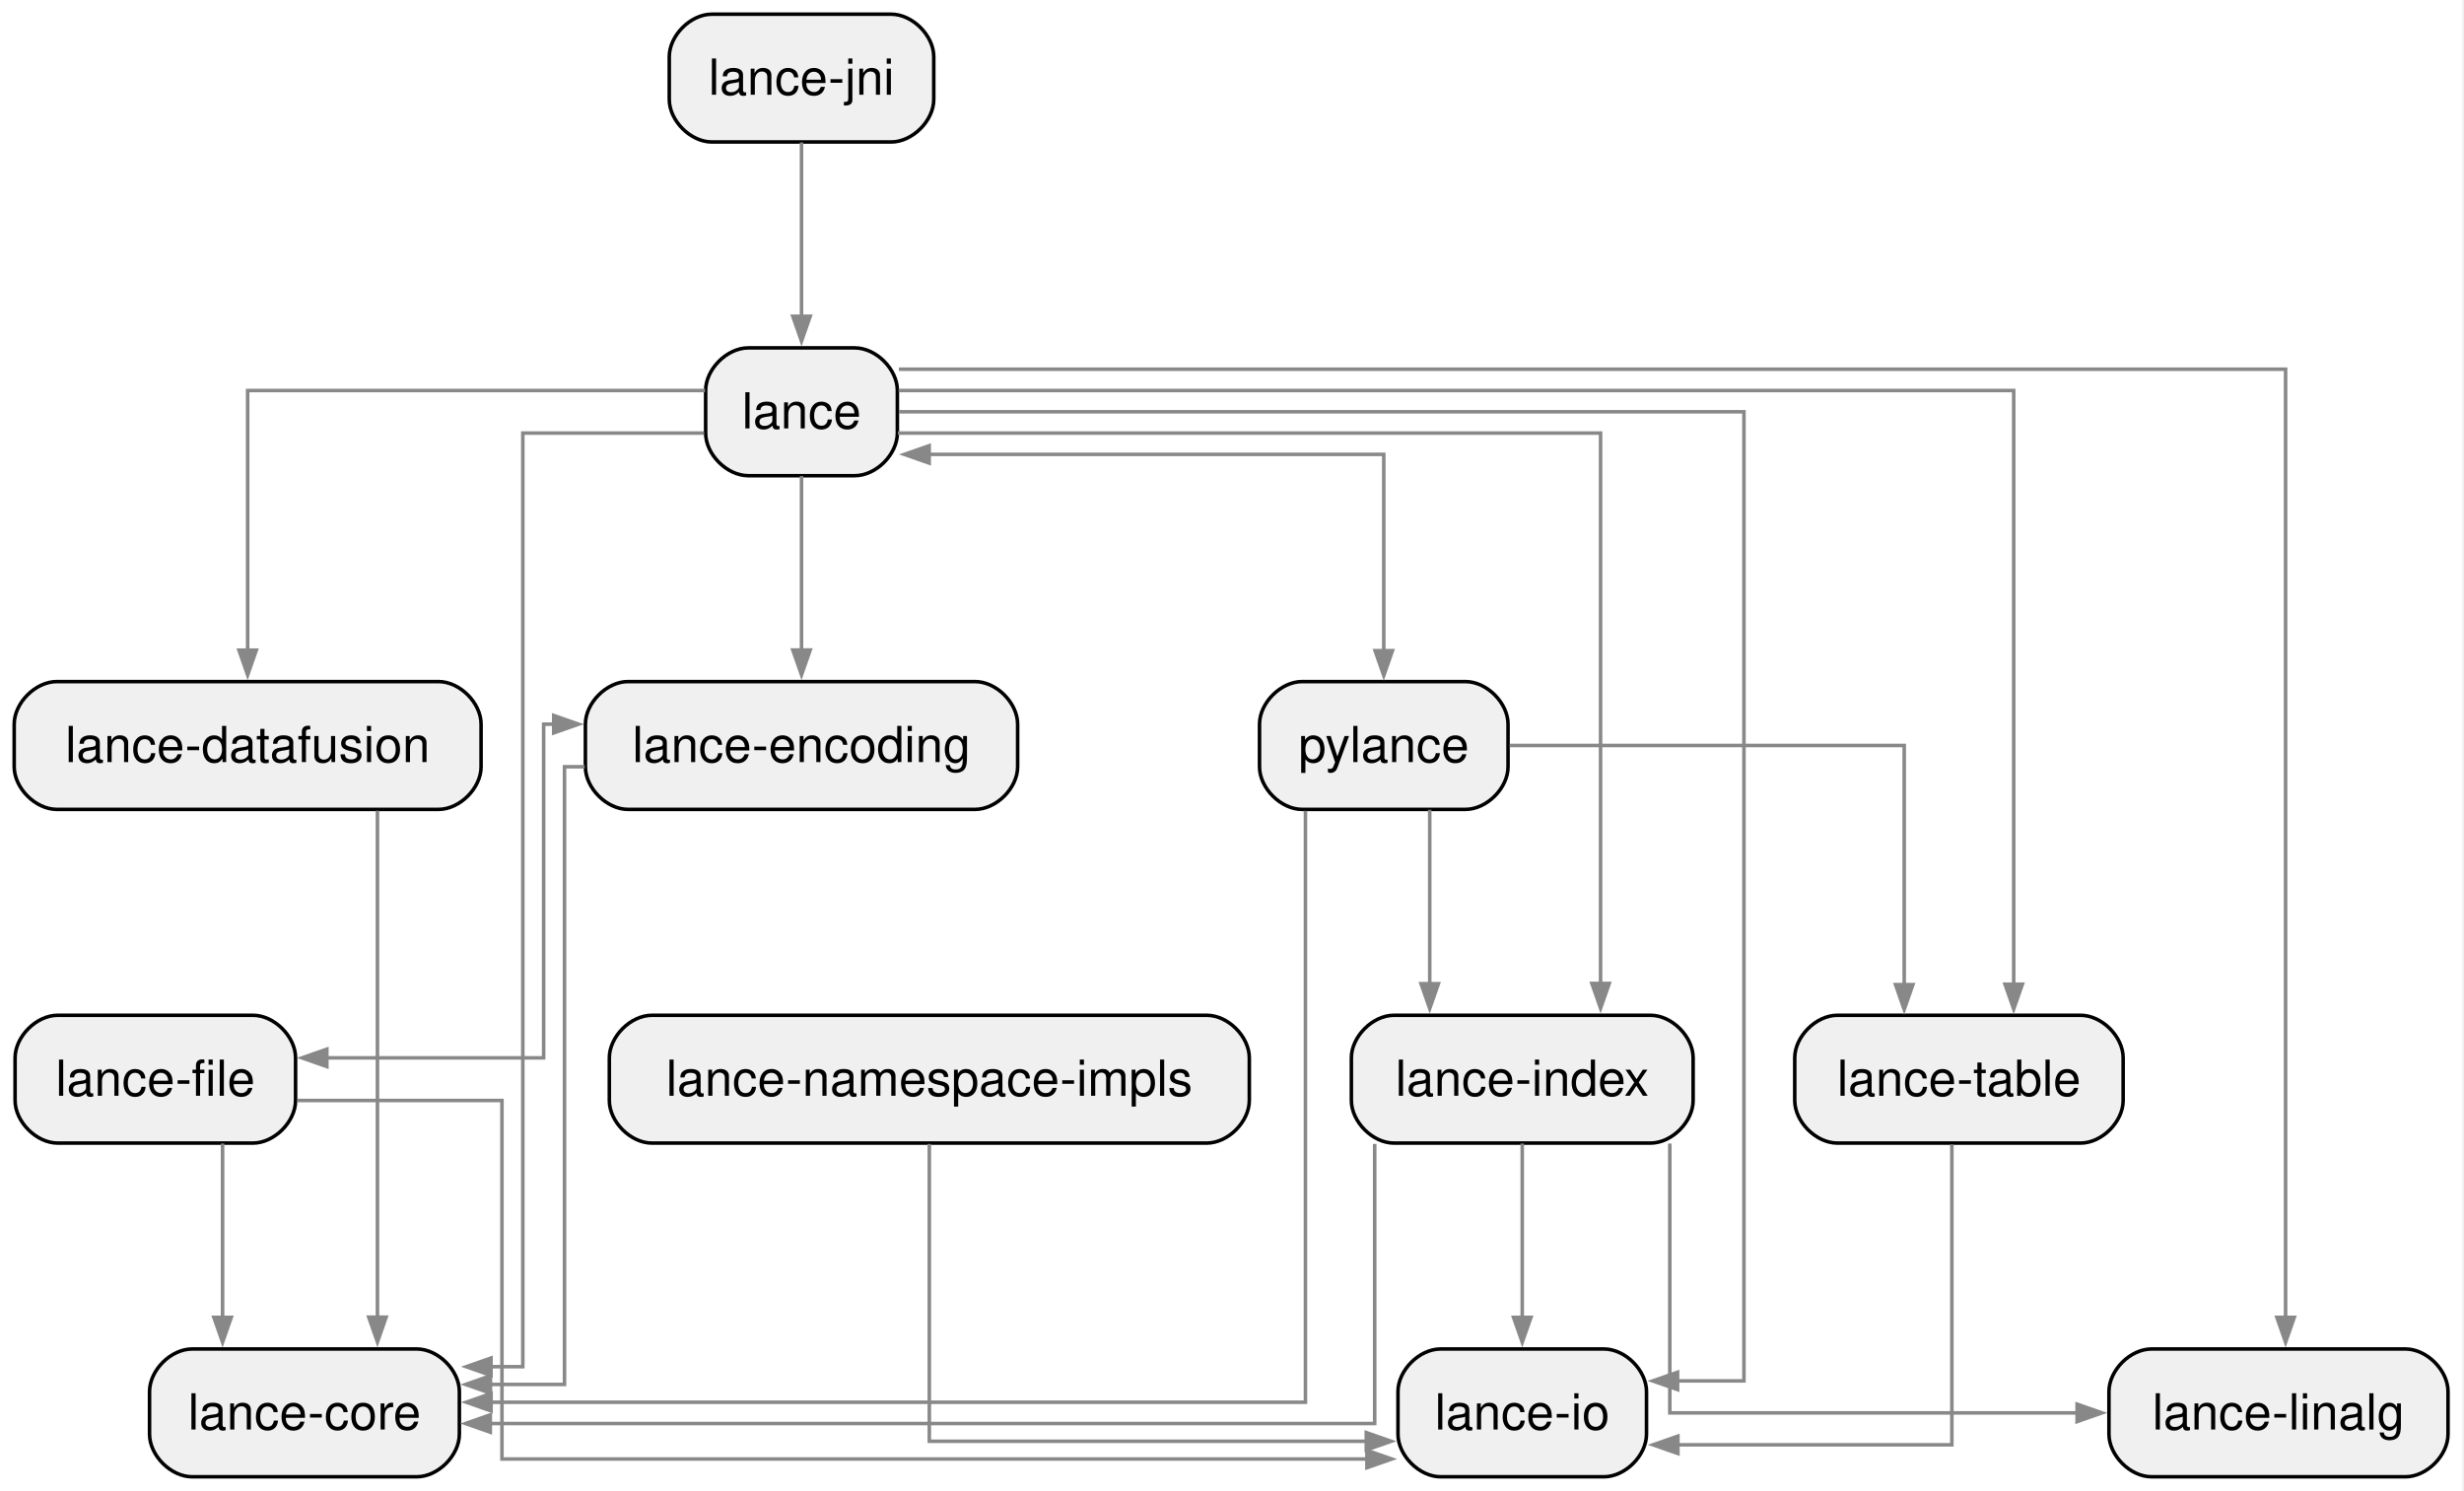
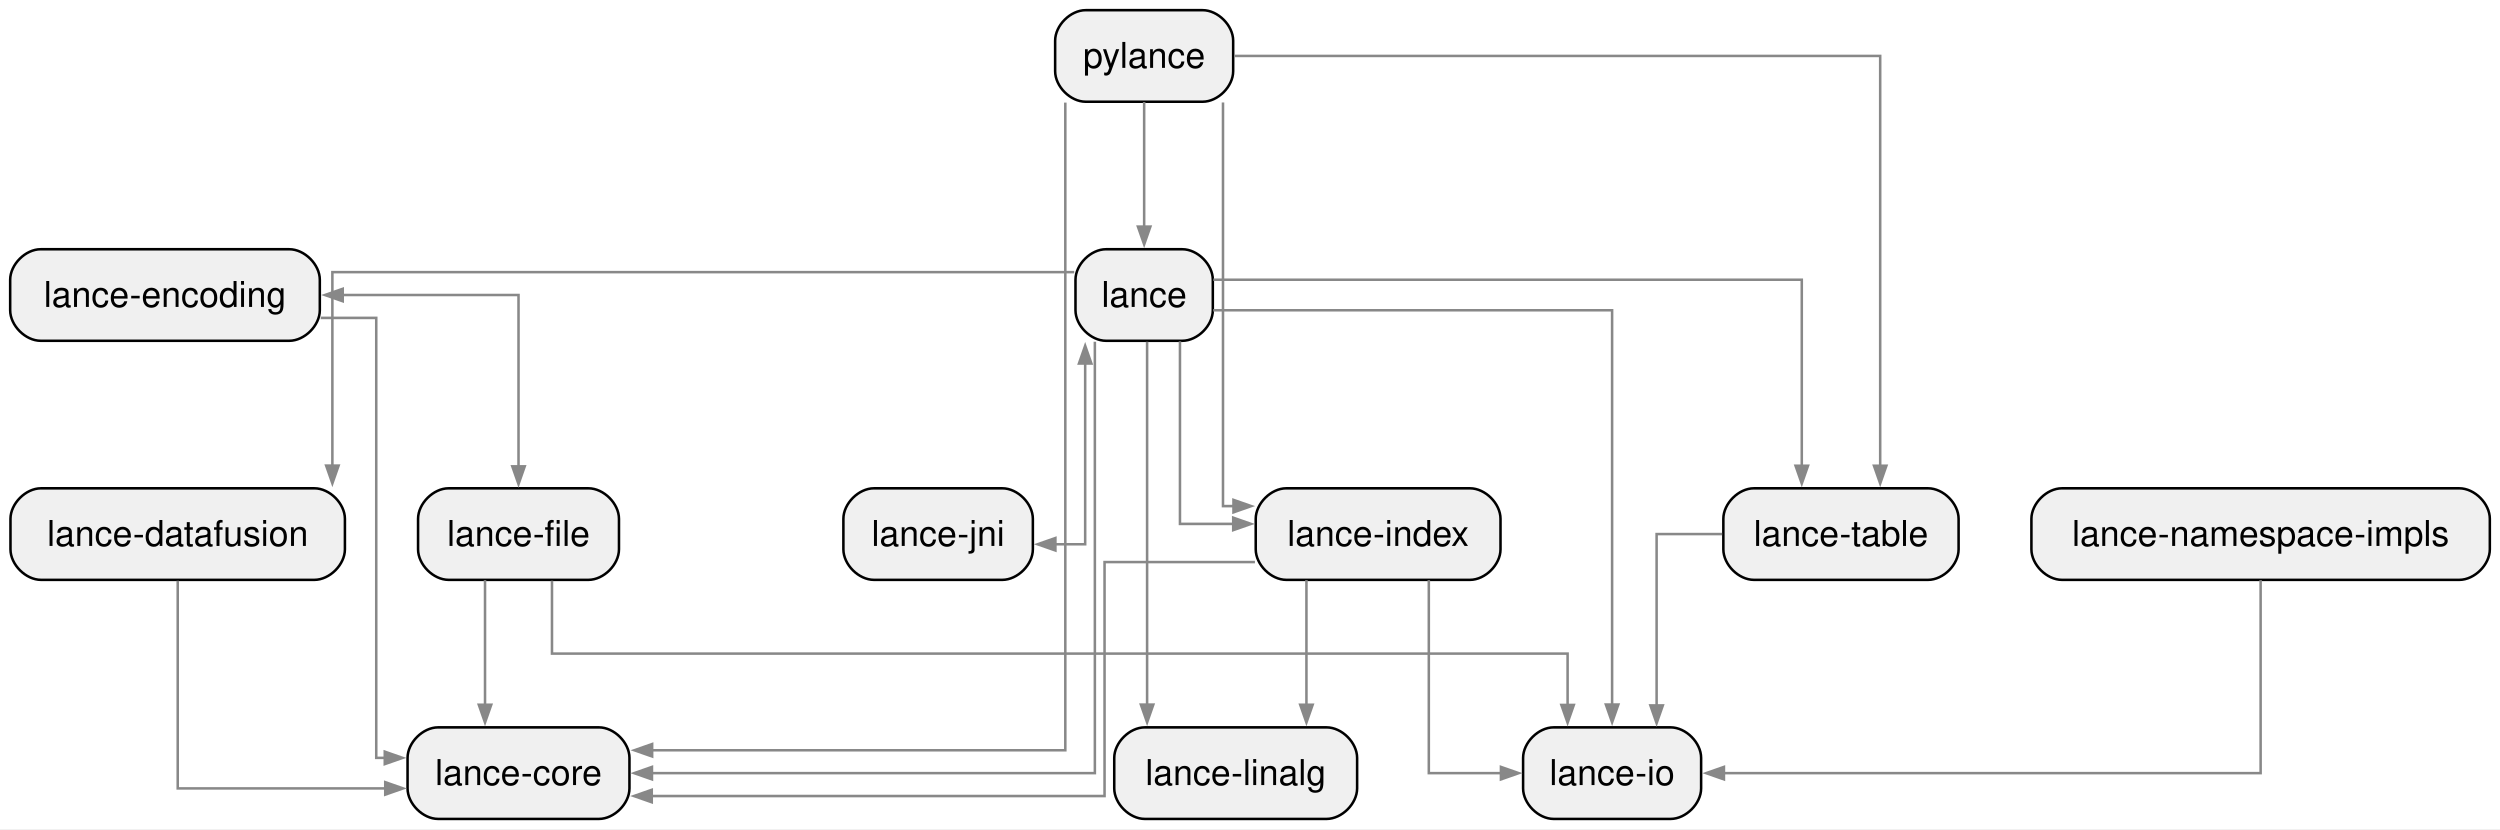
- <svg xmlns="http://www.w3.org/2000/svg" width="694pt" height="420pt" viewBox="0.00 0.00 694.00 420.00">
-   <g id="graph0" class="graph" transform="scale(1 1) rotate(0) translate(4 416)">
-     <polygon fill="white" stroke="none" points="-4,4 -4,-416 689.5,-416 689.5,4 -4,4" />
+ <svg xmlns="http://www.w3.org/2000/svg" width="983pt" height="326pt" viewBox="0.00 0.00 983.00 326.00">
+   <g id="graph0" class="graph" transform="scale(1 1) rotate(0) translate(4 322)">
+     <polygon fill="white" stroke="none" points="-4,4 -4,-322 979,-322 979,4 -4,4" />
    <g id="node1" class="node">
-       <path fill="#f0f0f0" stroke="black" d="M236.75,-318C236.75,-318 206.75,-318 206.75,-318 200.75,-318 194.75,-312 194.75,-306 194.75,-306 194.75,-294 194.75,-294 194.75,-288 200.75,-282 206.75,-282 206.75,-282 236.75,-282 236.75,-282 242.75,-282 248.75,-288 248.75,-294 248.75,-294 248.75,-306 248.75,-306 248.75,-312 242.75,-318 236.75,-318" />
-       <text xml:space="preserve" text-anchor="middle" x="221.75" y="-295.32" font-family="Helvetica,sans-Serif" font-size="14.00">lance</text>
+       <path fill="#f0f0f0" stroke="black" d="M460.88,-224C460.88,-224 430.88,-224 430.88,-224 424.88,-224 418.88,-218 418.88,-212 418.88,-212 418.88,-200 418.88,-200 418.88,-194 424.88,-188 430.88,-188 430.88,-188 460.88,-188 460.88,-188 466.88,-188 472.88,-194 472.88,-200 472.88,-200 472.88,-212 472.88,-212 472.88,-218 466.88,-224 460.88,-224" />
+       <text xml:space="preserve" text-anchor="middle" x="445.88" y="-201.32" font-family="Helvetica,sans-Serif" font-size="14.00">lance</text>
    </g>
    <g id="node2" class="node">
-       <path fill="#f0f0f0" stroke="black" d="M113.38,-36C113.38,-36 50.12,-36 50.12,-36 44.12,-36 38.12,-30 38.12,-24 38.12,-24 38.12,-12 38.12,-12 38.12,-6 44.12,0 50.12,0 50.12,0 113.38,0 113.38,0 119.38,0 125.38,-6 125.38,-12 125.38,-12 125.38,-24 125.38,-24 125.38,-30 119.38,-36 113.38,-36" />
-       <text xml:space="preserve" text-anchor="middle" x="81.75" y="-13.32" font-family="Helvetica,sans-Serif" font-size="14.00">lance-core</text>
+       <path fill="#f0f0f0" stroke="black" d="M231.5,-36C231.5,-36 168.25,-36 168.25,-36 162.25,-36 156.25,-30 156.25,-24 156.25,-24 156.25,-12 156.25,-12 156.25,-6 162.25,0 168.25,0 168.25,0 231.5,0 231.5,0 237.5,0 243.5,-6 243.5,-12 243.5,-12 243.5,-24 243.5,-24 243.5,-30 237.5,-36 231.5,-36" />
+       <text xml:space="preserve" text-anchor="middle" x="199.88" y="-13.32" font-family="Helvetica,sans-Serif" font-size="14.00">lance-core</text>
    </g>
    <g id="edge1" class="edge">
-       <path fill="none" stroke="#888888" d="M194.29,-294C171.66,-294 143.25,-294 143.25,-294 143.25,-294 143.25,-31 143.25,-31 143.25,-31 134.3,-31 134.3,-31" />
-       <polygon fill="#888888" stroke="#888888" points="134.3,-28.55 127.3,-31 134.3,-33.45 134.3,-28.55" />
+       <path fill="none" stroke="#888888" d="M426.5,-187.63C426.5,-140.33 426.5,-18 426.5,-18 426.5,-18 252.35,-18 252.35,-18" />
+       <polygon fill="#888888" stroke="#888888" points="252.35,-15.55 245.35,-18 252.35,-20.45 252.35,-15.55" />
    </g>
    <g id="node3" class="node">
-       <path fill="#f0f0f0" stroke="black" d="M119.5,-224C119.5,-224 12,-224 12,-224 6,-224 0,-218 0,-212 0,-212 0,-200 0,-200 0,-194 6,-188 12,-188 12,-188 119.5,-188 119.5,-188 125.5,-188 131.5,-194 131.5,-200 131.5,-200 131.5,-212 131.5,-212 131.5,-218 125.5,-224 119.5,-224" />
-       <text xml:space="preserve" text-anchor="middle" x="65.75" y="-201.32" font-family="Helvetica,sans-Serif" font-size="14.00">lance-datafusion</text>
+       <path fill="#f0f0f0" stroke="black" d="M119.62,-130C119.62,-130 12.12,-130 12.12,-130 6.12,-130 0.12,-124 0.12,-118 0.12,-118 0.12,-106 0.12,-106 0.12,-100 6.12,-94 12.12,-94 12.12,-94 119.62,-94 119.62,-94 125.62,-94 131.62,-100 131.62,-106 131.62,-106 131.62,-118 131.62,-118 131.62,-124 125.62,-130 119.62,-130" />
+       <text xml:space="preserve" text-anchor="middle" x="65.88" y="-107.33" font-family="Helvetica,sans-Serif" font-size="14.00">lance-datafusion</text>
    </g>
    <g id="edge2" class="edge">
-       <path fill="none" stroke="#888888" d="M194.58,-306C149.88,-306 65.75,-306 65.75,-306 65.75,-306 65.75,-232.86 65.75,-232.86" />
-       <polygon fill="#888888" stroke="#888888" points="68.2,-232.86 65.75,-225.86 63.3,-232.86 68.2,-232.86" />
+       <path fill="none" stroke="#888888" d="M418.38,-215C340.96,-215 126.69,-215 126.69,-215 126.69,-215 126.69,-138.93 126.69,-138.93" />
+       <polygon fill="#888888" stroke="#888888" points="129.14,-138.93 126.69,-131.93 124.24,-138.93 129.14,-138.93" />
+     </g>
+     <g id="node6" class="node">
+       <path fill="#f0f0f0" stroke="black" d="M574,-130C574,-130 501.75,-130 501.75,-130 495.75,-130 489.75,-124 489.75,-118 489.75,-118 489.75,-106 489.75,-106 489.75,-100 495.75,-94 501.75,-94 501.75,-94 574,-94 574,-94 580,-94 586,-100 586,-106 586,-106 586,-118 586,-118 586,-124 580,-130 574,-130" />
+       <text xml:space="preserve" text-anchor="middle" x="537.88" y="-107.33" font-family="Helvetica,sans-Serif" font-size="14.00">lance-index</text>
+     </g>
+     <g id="edge3" class="edge">
+       <path fill="none" stroke="#888888" d="M459.96,-187.79C459.96,-161.49 459.96,-116 459.96,-116 459.96,-116 480.9,-116 480.9,-116" />
+       <polygon fill="#888888" stroke="#888888" points="480.9,-118.45 487.9,-116 480.9,-113.55 480.9,-118.45" />
+     </g>
+     <g id="node7" class="node">
+       <path fill="#f0f0f0" stroke="black" d="M652.88,-36C652.88,-36 606.88,-36 606.88,-36 600.88,-36 594.88,-30 594.88,-24 594.88,-24 594.88,-12 594.88,-12 594.88,-6 600.88,0 606.88,0 606.88,0 652.88,0 652.88,0 658.88,0 664.88,-6 664.88,-12 664.88,-12 664.88,-24 664.88,-24 664.88,-30 658.88,-36 652.88,-36" />
+       <text xml:space="preserve" text-anchor="middle" x="629.88" y="-13.32" font-family="Helvetica,sans-Serif" font-size="14.00">lance-io</text>
+     </g>
+     <g id="edge4" class="edge">
+       <path fill="none" stroke="#888888" d="M473.02,-200C524.21,-200 629.88,-200 629.88,-200 629.88,-200 629.88,-44.97 629.88,-44.97" />
+       <polygon fill="#888888" stroke="#888888" points="632.33,-44.97 629.88,-37.97 627.43,-44.97 632.33,-44.97" />
+     </g>
+     <g id="node8" class="node">
+       <path fill="#f0f0f0" stroke="black" d="M390.12,-130C390.12,-130 339.62,-130 339.62,-130 333.62,-130 327.62,-124 327.62,-118 327.62,-118 327.62,-106 327.62,-106 327.62,-100 333.62,-94 339.62,-94 339.62,-94 390.12,-94 390.12,-94 396.12,-94 402.12,-100 402.12,-106 402.12,-106 402.12,-118 402.12,-118 402.12,-124 396.12,-130 390.12,-130" />
+       <text xml:space="preserve" text-anchor="middle" x="364.88" y="-107.33" font-family="Helvetica,sans-Serif" font-size="14.00">lance-jni</text>
+     </g>
+     <g id="edge5" class="edge">
+       <path fill="none" stroke="#888888" d="M422.69,-179.05C422.69,-179.05 422.69,-108 422.69,-108 422.69,-108 410.98,-108 410.98,-108" />
+       <polygon fill="#888888" stroke="#888888" points="420.24,-179.05 422.69,-186.05 425.14,-179.05 420.24,-179.05" />
+       <polygon fill="#888888" stroke="#888888" points="410.98,-105.55 403.98,-108 410.98,-110.45 410.98,-105.55" />
+     </g>
+     <g id="node9" class="node">
+       <path fill="#f0f0f0" stroke="black" d="M517.62,-36C517.62,-36 446.12,-36 446.12,-36 440.12,-36 434.12,-30 434.12,-24 434.12,-24 434.12,-12 434.12,-12 434.12,-6 440.12,0 446.12,0 446.12,0 517.62,0 517.62,0 523.62,0 529.62,-6 529.62,-12 529.62,-12 529.62,-24 529.62,-24 529.62,-30 523.62,-36 517.62,-36" />
+       <text xml:space="preserve" text-anchor="middle" x="481.88" y="-13.32" font-family="Helvetica,sans-Serif" font-size="14.00">lance-linalg</text>
+     </g>
+     <g id="edge6" class="edge">
+       <path fill="none" stroke="#888888" d="M447.04,-187.63C447.04,-187.63 447.04,-44.96 447.04,-44.96" />
+       <polygon fill="#888888" stroke="#888888" points="449.49,-44.96 447.04,-37.96 444.59,-44.96 449.49,-44.96" />
+     </g>
+     <g id="node11" class="node">
+       <path fill="#f0f0f0" stroke="black" d="M754.12,-130C754.12,-130 685.62,-130 685.62,-130 679.62,-130 673.62,-124 673.62,-118 673.62,-118 673.62,-106 673.62,-106 673.62,-100 679.62,-94 685.62,-94 685.62,-94 754.12,-94 754.12,-94 760.12,-94 766.12,-100 766.12,-106 766.12,-106 766.12,-118 766.12,-118 766.12,-124 760.12,-130 754.12,-130" />
+       <text xml:space="preserve" text-anchor="middle" x="719.88" y="-107.33" font-family="Helvetica,sans-Serif" font-size="14.00">lance-table</text>
+     </g>
+     <g id="edge7" class="edge">
+       <path fill="none" stroke="#888888" d="M473.06,-212C539.45,-212 704.46,-212 704.46,-212 704.46,-212 704.46,-138.86 704.46,-138.86" />
+       <polygon fill="#888888" stroke="#888888" points="706.91,-138.86 704.46,-131.86 702.01,-138.86 706.91,-138.86" />
+     </g>
+     <g id="edge8" class="edge">
+       <path fill="none" stroke="#888888" d="M65.88,-93.66C65.88,-64.79 65.88,-12 65.88,-12 65.88,-12 147.48,-12 147.48,-12" />
+       <polygon fill="#888888" stroke="#888888" points="147.48,-14.45 154.48,-12 147.48,-9.55 147.48,-14.45" />
    </g>
    <g id="node4" class="node">
-       <path fill="#f0f0f0" stroke="black" d="M270.62,-224C270.62,-224 172.88,-224 172.88,-224 166.88,-224 160.88,-218 160.88,-212 160.88,-212 160.88,-200 160.88,-200 160.88,-194 166.88,-188 172.88,-188 172.88,-188 270.62,-188 270.62,-188 276.62,-188 282.62,-194 282.62,-200 282.62,-200 282.62,-212 282.62,-212 282.62,-218 276.62,-224 270.62,-224" />
-       <text xml:space="preserve" text-anchor="middle" x="221.75" y="-201.32" font-family="Helvetica,sans-Serif" font-size="14.00">lance-encoding</text>
+       <path fill="#f0f0f0" stroke="black" d="M109.75,-224C109.75,-224 12,-224 12,-224 6,-224 0,-218 0,-212 0,-212 0,-200 0,-200 0,-194 6,-188 12,-188 12,-188 109.75,-188 109.75,-188 115.75,-188 121.75,-194 121.75,-200 121.75,-200 121.75,-212 121.75,-212 121.75,-218 115.75,-224 109.75,-224" />
+       <text xml:space="preserve" text-anchor="middle" x="60.88" y="-201.32" font-family="Helvetica,sans-Serif" font-size="14.00">lance-encoding</text>
    </g>
-     <g id="edge3" class="edge">
-       <path fill="none" stroke="#888888" d="M221.75,-281.88C221.75,-281.88 221.75,-232.9 221.75,-232.9" />
-       <polygon fill="#888888" stroke="#888888" points="224.2,-232.9 221.75,-225.9 219.3,-232.9 224.2,-232.9" />
+     <g id="edge9" class="edge">
+       <path fill="none" stroke="#888888" d="M122.11,-197C134.56,-197 143.94,-197 143.94,-197 143.94,-197 143.94,-24 143.94,-24 143.94,-24 147.29,-24 147.29,-24" />
+       <polygon fill="#888888" stroke="#888888" points="147.29,-26.45 154.29,-24 147.29,-21.55 147.29,-26.45" />
    </g>
-     <g id="node6" class="node">
-       <path fill="#f0f0f0" stroke="black" d="M460.88,-130C460.88,-130 388.62,-130 388.62,-130 382.62,-130 376.62,-124 376.62,-118 376.62,-118 376.62,-106 376.62,-106 376.62,-100 382.62,-94 388.62,-94 388.62,-94 460.88,-94 460.88,-94 466.88,-94 472.88,-100 472.88,-106 472.88,-106 472.88,-118 472.88,-118 472.88,-124 466.88,-130 460.88,-130" />
-       <text xml:space="preserve" text-anchor="middle" x="424.75" y="-107.33" font-family="Helvetica,sans-Serif" font-size="14.00">lance-index</text>
+     <g id="node5" class="node">
+       <path fill="#f0f0f0" stroke="black" d="M227.38,-130C227.38,-130 172.38,-130 172.38,-130 166.38,-130 160.38,-124 160.38,-118 160.38,-118 160.38,-106 160.38,-106 160.38,-100 166.38,-94 172.38,-94 172.38,-94 227.38,-94 227.38,-94 233.38,-94 239.38,-100 239.38,-106 239.38,-106 239.38,-118 239.38,-118 239.38,-124 233.38,-130 227.38,-130" />
+       <text xml:space="preserve" text-anchor="middle" x="199.88" y="-107.33" font-family="Helvetica,sans-Serif" font-size="14.00">lance-file</text>
    </g>
-     <g id="edge4" class="edge">
-       <path fill="none" stroke="#888888" d="M248.9,-294C308.76,-294 446.81,-294 446.81,-294 446.81,-294 446.81,-138.97 446.81,-138.97" />
-       <polygon fill="#888888" stroke="#888888" points="449.26,-138.97 446.81,-131.97 444.36,-138.97 449.26,-138.97" />
+     <g id="edge10" class="edge">
+       <path fill="none" stroke="#888888" d="M130.76,-206C130.76,-206 199.88,-206 199.88,-206 199.88,-206 199.88,-138.64 199.88,-138.64" />
+       <polygon fill="#888888" stroke="#888888" points="130.76,-203.55 123.76,-206 130.76,-208.45 130.76,-203.55" />
+       <polygon fill="#888888" stroke="#888888" points="202.33,-138.64 199.88,-131.64 197.43,-138.64 202.33,-138.64" />
    </g>
-     <g id="node7" class="node">
-       <path fill="#f0f0f0" stroke="black" d="M447.75,-36C447.75,-36 401.75,-36 401.75,-36 395.75,-36 389.75,-30 389.75,-24 389.75,-24 389.75,-12 389.75,-12 389.75,-6 395.75,0 401.75,0 401.75,0 447.75,0 447.75,0 453.75,0 459.75,-6 459.75,-12 459.75,-12 459.75,-24 459.75,-24 459.75,-30 453.75,-36 447.75,-36" />
-       <text xml:space="preserve" text-anchor="middle" x="424.75" y="-13.32" font-family="Helvetica,sans-Serif" font-size="14.00">lance-io</text>
+     <g id="edge11" class="edge">
+       <path fill="none" stroke="#888888" d="M186.71,-93.88C186.71,-93.88 186.71,-44.9 186.71,-44.9" />
+       <polygon fill="#888888" stroke="#888888" points="189.16,-44.9 186.71,-37.9 184.26,-44.9 189.16,-44.9" />
    </g>
-     <g id="edge5" class="edge">
-       <path fill="none" stroke="#888888" d="M249.16,-300C316.98,-300 487.19,-300 487.19,-300 487.19,-300 487.19,-27 487.19,-27 487.19,-27 468.5,-27 468.5,-27" />
-       <polygon fill="#888888" stroke="#888888" points="468.5,-24.55 461.5,-27 468.5,-29.45 468.5,-24.55" />
+     <g id="edge13" class="edge">
+       <path fill="none" stroke="#888888" d="M213.04,-93.69C213.04,-80.5 213.04,-65 213.04,-65 213.04,-65 612.38,-65 612.38,-65 612.38,-65 612.38,-44.82 612.38,-44.82" />
+       <polygon fill="#888888" stroke="#888888" points="614.83,-44.82 612.38,-37.82 609.93,-44.82 614.83,-44.82" />
    </g>
-     <g id="node9" class="node">
-       <path fill="#f0f0f0" stroke="black" d="M673.5,-36C673.5,-36 602,-36 602,-36 596,-36 590,-30 590,-24 590,-24 590,-12 590,-12 590,-6 596,0 602,0 602,0 673.5,0 673.5,0 679.5,0 685.5,-6 685.5,-12 685.5,-12 685.5,-24 685.5,-24 685.5,-30 679.5,-36 673.5,-36" />
-       <text xml:space="preserve" text-anchor="middle" x="637.75" y="-13.32" font-family="Helvetica,sans-Serif" font-size="14.00">lance-linalg</text>
+     <g id="edge14" class="edge">
+       <path fill="none" stroke="#888888" d="M489.44,-101C460.89,-101 430.31,-101 430.31,-101 430.31,-101 430.31,-9 430.31,-9 430.31,-9 252.27,-9 252.27,-9" />
+       <polygon fill="#888888" stroke="#888888" points="252.27,-6.55 245.27,-9 252.27,-11.45 252.27,-6.55" />
    </g>
-     <g id="edge6" class="edge">
-       <path fill="none" stroke="#888888" d="M249.18,-312C342.17,-312 639.75,-312 639.75,-312 639.75,-312 639.75,-44.9 639.75,-44.9" />
-       <polygon fill="#888888" stroke="#888888" points="642.2,-44.9 639.75,-37.9 637.3,-44.9 642.2,-44.9" />
+     <g id="edge15" class="edge">
+       <path fill="none" stroke="#888888" d="M557.81,-93.88C557.81,-66.56 557.81,-18 557.81,-18 557.81,-18 586.17,-18 586.17,-18" />
+       <polygon fill="#888888" stroke="#888888" points="586.17,-20.45 593.17,-18 586.17,-15.55 586.17,-20.45" />
    </g>
-     <g id="node11" class="node">
-       <path fill="#f0f0f0" stroke="black" d="M582,-130C582,-130 513.5,-130 513.5,-130 507.5,-130 501.5,-124 501.5,-118 501.5,-118 501.5,-106 501.5,-106 501.5,-100 507.5,-94 513.5,-94 513.5,-94 582,-94 582,-94 588,-94 594,-100 594,-106 594,-106 594,-118 594,-118 594,-124 588,-130 582,-130" />
-       <text xml:space="preserve" text-anchor="middle" x="547.75" y="-107.33" font-family="Helvetica,sans-Serif" font-size="14.00">lance-table</text>
+     <g id="edge16" class="edge">
+       <path fill="none" stroke="#888888" d="M509.69,-93.88C509.69,-93.88 509.69,-44.9 509.69,-44.9" />
+       <polygon fill="#888888" stroke="#888888" points="512.14,-44.9 509.69,-37.9 507.24,-44.9 512.14,-44.9" />
    </g>
-     <g id="edge7" class="edge">
-       <path fill="none" stroke="#888888" d="M249.11,-306C330.13,-306 563.17,-306 563.17,-306 563.17,-306 563.17,-138.76 563.17,-138.76" />
-       <polygon fill="#888888" stroke="#888888" points="565.62,-138.76 563.17,-131.76 560.72,-138.76 565.62,-138.76" />
+     <g id="node10" class="node">
+       <path fill="#f0f0f0" stroke="black" d="M963,-130C963,-130 806.75,-130 806.75,-130 800.75,-130 794.75,-124 794.75,-118 794.75,-118 794.75,-106 794.75,-106 794.75,-100 800.75,-94 806.75,-94 806.75,-94 963,-94 963,-94 969,-94 975,-100 975,-106 975,-106 975,-118 975,-118 975,-124 969,-130 963,-130" />
+       <text xml:space="preserve" text-anchor="middle" x="884.88" y="-107.33" font-family="Helvetica,sans-Serif" font-size="14.00">lance-namespace-impls</text>
+     </g>
+     <g id="edge18" class="edge">
+       <path fill="none" stroke="#888888" d="M884.88,-93.88C884.88,-66.56 884.88,-18 884.88,-18 884.88,-18 673.85,-18 673.85,-18" />
+       <polygon fill="#888888" stroke="#888888" points="673.85,-15.55 666.85,-18 673.85,-20.45 673.85,-15.55" />
+     </g>
+     <g id="edge19" class="edge">
+       <path fill="none" stroke="#888888" d="M673.14,-112C659.11,-112 647.38,-112 647.38,-112 647.38,-112 647.38,-44.64 647.38,-44.64" />
+       <polygon fill="#888888" stroke="#888888" points="649.83,-44.64 647.38,-37.64 644.93,-44.64 649.83,-44.64" />
    </g>
    <g id="node12" class="node">
-       <path fill="#f0f0f0" stroke="black" d="M408.75,-224C408.75,-224 362.75,-224 362.75,-224 356.75,-224 350.75,-218 350.75,-212 350.75,-212 350.75,-200 350.75,-200 350.75,-194 356.75,-188 362.75,-188 362.75,-188 408.75,-188 408.75,-188 414.75,-188 420.75,-194 420.75,-200 420.75,-200 420.75,-212 420.75,-212 420.75,-218 414.75,-224 408.75,-224" />
-       <text xml:space="preserve" text-anchor="middle" x="385.75" y="-201.32" font-family="Helvetica,sans-Serif" font-size="14.00">pylance</text>
-     </g>
-     <g id="edge8" class="edge">
-       <path fill="none" stroke="#888888" d="M257.71,-288C257.71,-288 385.75,-288 385.75,-288 385.75,-288 385.75,-232.71 385.75,-232.71" />
-       <polygon fill="#888888" stroke="#888888" points="257.71,-285.55 250.71,-288 257.71,-290.45 257.71,-285.55" />
-       <polygon fill="#888888" stroke="#888888" points="388.2,-232.71 385.75,-225.71 383.3,-232.71 388.2,-232.71" />
-     </g>
-     <g id="edge9" class="edge">
-       <path fill="none" stroke="#888888" d="M102.31,-187.63C102.31,-187.63 102.31,-44.96 102.31,-44.96" />
-       <polygon fill="#888888" stroke="#888888" points="104.76,-44.96 102.31,-37.96 99.86,-44.96 104.76,-44.96" />
-     </g>
-     <g id="edge10" class="edge">
-       <path fill="none" stroke="#888888" d="M160.69,-200C157.16,-200 155,-200 155,-200 155,-200 155,-26 155,-26 155,-26 134.14,-26 134.14,-26" />
-       <polygon fill="#888888" stroke="#888888" points="134.14,-23.55 127.14,-26 134.14,-28.45 134.14,-23.55" />
-     </g>
-     <g id="node5" class="node">
-       <path fill="#f0f0f0" stroke="black" d="M67.25,-130C67.25,-130 12.25,-130 12.25,-130 6.25,-130 0.25,-124 0.25,-118 0.25,-118 0.25,-106 0.25,-106 0.25,-100 6.25,-94 12.25,-94 12.25,-94 67.25,-94 67.25,-94 73.25,-94 79.25,-100 79.25,-106 79.25,-106 79.25,-118 79.25,-118 79.25,-124 73.25,-130 67.25,-130" />
-       <text xml:space="preserve" text-anchor="middle" x="39.75" y="-107.33" font-family="Helvetica,sans-Serif" font-size="14.00">lance-file</text>
-     </g>
-     <g id="edge11" class="edge">
-       <path fill="none" stroke="#888888" d="M151.96,-212C151.96,-212 149.12,-212 149.12,-212 149.12,-212 149.12,-118 149.12,-118 149.12,-118 88.06,-118 88.06,-118" />
-       <polygon fill="#888888" stroke="#888888" points="151.96,-214.45 158.96,-212 151.96,-209.55 151.96,-214.45" />
-       <polygon fill="#888888" stroke="#888888" points="88.06,-115.55 81.06,-118 88.06,-120.45 88.06,-115.55" />
-     </g>
-     <g id="edge12" class="edge">
-       <path fill="none" stroke="#888888" d="M58.69,-93.88C58.69,-93.88 58.69,-44.9 58.69,-44.9" />
-       <polygon fill="#888888" stroke="#888888" points="61.14,-44.9 58.69,-37.9 56.24,-44.9 61.14,-44.9" />
-     </g>
-     <g id="edge14" class="edge">
-       <path fill="none" stroke="#888888" d="M79.74,-106C106.7,-106 137.38,-106 137.38,-106 137.38,-106 137.38,-5 137.38,-5 137.38,-5 381,-5 381,-5" />
-       <polygon fill="#888888" stroke="#888888" points="381,-7.45 388,-5 381,-2.55 381,-7.45" />
-     </g>
-     <g id="edge15" class="edge">
-       <path fill="none" stroke="#888888" d="M383.19,-93.76C383.19,-65.66 383.19,-15 383.19,-15 383.19,-15 134.1,-15 134.1,-15" />
-       <polygon fill="#888888" stroke="#888888" points="134.1,-12.55 127.1,-15 134.1,-17.45 134.1,-12.55" />
-     </g>
-     <g id="edge16" class="edge">
-       <path fill="none" stroke="#888888" d="M424.75,-93.88C424.75,-93.88 424.75,-44.9 424.75,-44.9" />
-       <polygon fill="#888888" stroke="#888888" points="427.2,-44.9 424.75,-37.9 422.3,-44.9 427.2,-44.9" />
-     </g>
-     <g id="edge17" class="edge">
-       <path fill="none" stroke="#888888" d="M466.31,-93.88C466.31,-66.56 466.31,-18 466.31,-18 466.31,-18 581.03,-18 581.03,-18" />
-       <polygon fill="#888888" stroke="#888888" points="581.03,-20.45 588.03,-18 581.03,-15.55 581.03,-20.45" />
-     </g>
-     <g id="node8" class="node">
-       <path fill="#f0f0f0" stroke="black" d="M247,-412C247,-412 196.5,-412 196.5,-412 190.5,-412 184.5,-406 184.5,-400 184.5,-400 184.5,-388 184.5,-388 184.5,-382 190.5,-376 196.5,-376 196.5,-376 247,-376 247,-376 253,-376 259,-382 259,-388 259,-388 259,-400 259,-400 259,-406 253,-412 247,-412" />
-       <text xml:space="preserve" text-anchor="middle" x="221.75" y="-389.32" font-family="Helvetica,sans-Serif" font-size="14.00">lance-jni</text>
-     </g>
-     <g id="edge18" class="edge">
-       <path fill="none" stroke="#888888" d="M221.75,-375.88C221.75,-375.88 221.75,-326.9 221.75,-326.9" />
-       <polygon fill="#888888" stroke="#888888" points="224.2,-326.9 221.75,-319.9 219.3,-326.9 224.2,-326.9" />
-     </g>
-     <g id="node10" class="node">
-       <path fill="#f0f0f0" stroke="black" d="M335.88,-130C335.88,-130 179.62,-130 179.62,-130 173.62,-130 167.62,-124 167.62,-118 167.62,-118 167.62,-106 167.62,-106 167.62,-100 173.62,-94 179.62,-94 179.62,-94 335.88,-94 335.88,-94 341.88,-94 347.88,-100 347.88,-106 347.88,-106 347.88,-118 347.88,-118 347.88,-124 341.88,-130 335.88,-130" />
-       <text xml:space="preserve" text-anchor="middle" x="257.75" y="-107.33" font-family="Helvetica,sans-Serif" font-size="14.00">lance-namespace-impls</text>
-     </g>
-     <g id="edge19" class="edge">
-       <path fill="none" stroke="#888888" d="M257.75,-93.76C257.75,-64.43 257.75,-10 257.75,-10 257.75,-10 380.82,-10 380.82,-10" />
-       <polygon fill="#888888" stroke="#888888" points="380.82,-12.45 387.82,-10 380.82,-7.55 380.82,-12.45" />
+       <path fill="#f0f0f0" stroke="black" d="M468.88,-318C468.88,-318 422.88,-318 422.88,-318 416.88,-318 410.88,-312 410.88,-306 410.88,-306 410.88,-294 410.88,-294 410.88,-288 416.88,-282 422.88,-282 422.88,-282 468.88,-282 468.88,-282 474.88,-282 480.88,-288 480.88,-294 480.88,-294 480.88,-306 480.88,-306 480.88,-312 474.88,-318 468.88,-318" />
+       <text xml:space="preserve" text-anchor="middle" x="445.88" y="-295.32" font-family="Helvetica,sans-Serif" font-size="14.00">pylance</text>
    </g>
    <g id="edge20" class="edge">
-       <path fill="none" stroke="#888888" d="M545.75,-93.59C545.75,-63.96 545.75,-9 545.75,-9 545.75,-9 468.59,-9 468.59,-9" />
-       <polygon fill="#888888" stroke="#888888" points="468.59,-6.55 461.59,-9 468.59,-11.45 468.59,-6.55" />
+       <path fill="none" stroke="#888888" d="M445.88,-281.88C445.88,-281.88 445.88,-232.9 445.88,-232.9" />
+       <polygon fill="#888888" stroke="#888888" points="448.33,-232.9 445.88,-225.9 443.43,-232.9 448.33,-232.9" />
+     </g>
+     <g id="edge21" class="edge">
+       <path fill="none" stroke="#888888" d="M414.88,-281.66C414.88,-220.45 414.88,-27 414.88,-27 414.88,-27 252.42,-27 252.42,-27" />
+       <polygon fill="#888888" stroke="#888888" points="252.42,-24.55 245.42,-27 252.42,-29.45 252.42,-24.55" />
    </g>
    <g id="edge22" class="edge">
-       <path fill="none" stroke="#888888" d="M363.69,-187.59C363.69,-140.79 363.69,-21 363.69,-21 363.69,-21 134.32,-21 134.32,-21" />
-       <polygon fill="#888888" stroke="#888888" points="134.32,-18.55 127.32,-21 134.32,-23.45 134.32,-18.55" />
+       <path fill="none" stroke="#888888" d="M476.88,-281.72C476.88,-236.5 476.88,-123 476.88,-123 476.88,-123 481,-123 481,-123" />
+       <polygon fill="#888888" stroke="#888888" points="481,-125.45 488,-123 481,-120.55 481,-125.45" />
    </g>
    <g id="edge23" class="edge">
-       <path fill="none" stroke="#888888" d="M398.69,-187.88C398.69,-187.88 398.69,-138.9 398.69,-138.9" />
-       <polygon fill="#888888" stroke="#888888" points="401.14,-138.9 398.69,-131.9 396.24,-138.9 401.14,-138.9" />
-     </g>
-     <g id="edge24" class="edge">
-       <path fill="none" stroke="#888888" d="M421.23,-206C464.62,-206 532.33,-206 532.33,-206 532.33,-206 532.33,-138.64 532.33,-138.64" />
-       <polygon fill="#888888" stroke="#888888" points="534.78,-138.64 532.33,-131.64 529.88,-138.64 534.78,-138.64" />
+       <path fill="none" stroke="#888888" d="M481.36,-300C558.65,-300 735.29,-300 735.29,-300 735.29,-300 735.29,-138.88 735.29,-138.88" />
+       <polygon fill="#888888" stroke="#888888" points="737.74,-138.88 735.29,-131.88 732.84,-138.88 737.74,-138.88" />
    </g>
  </g>
</svg>
